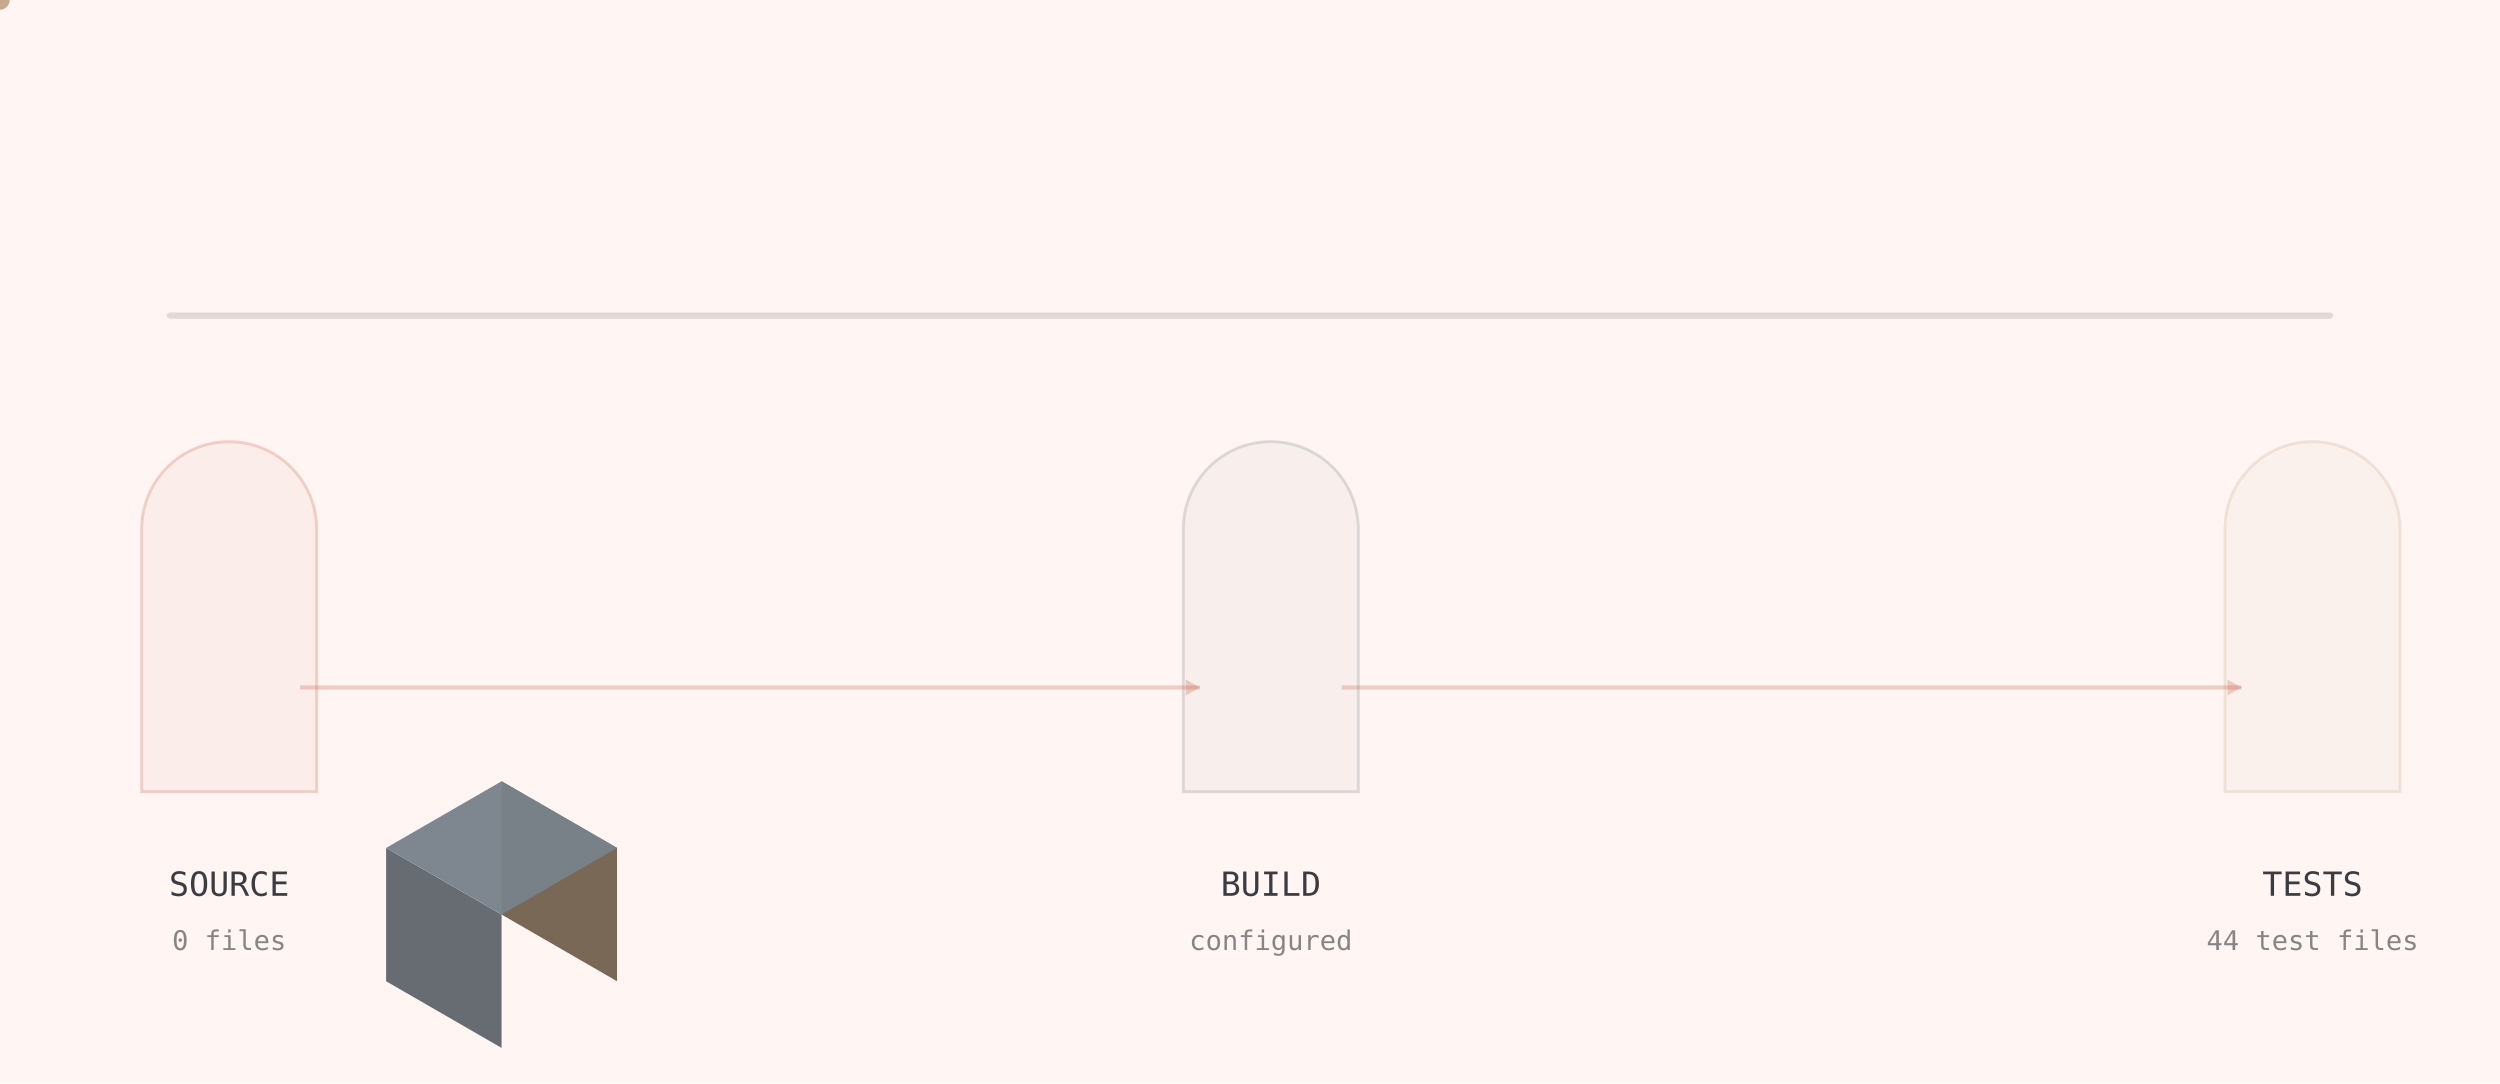
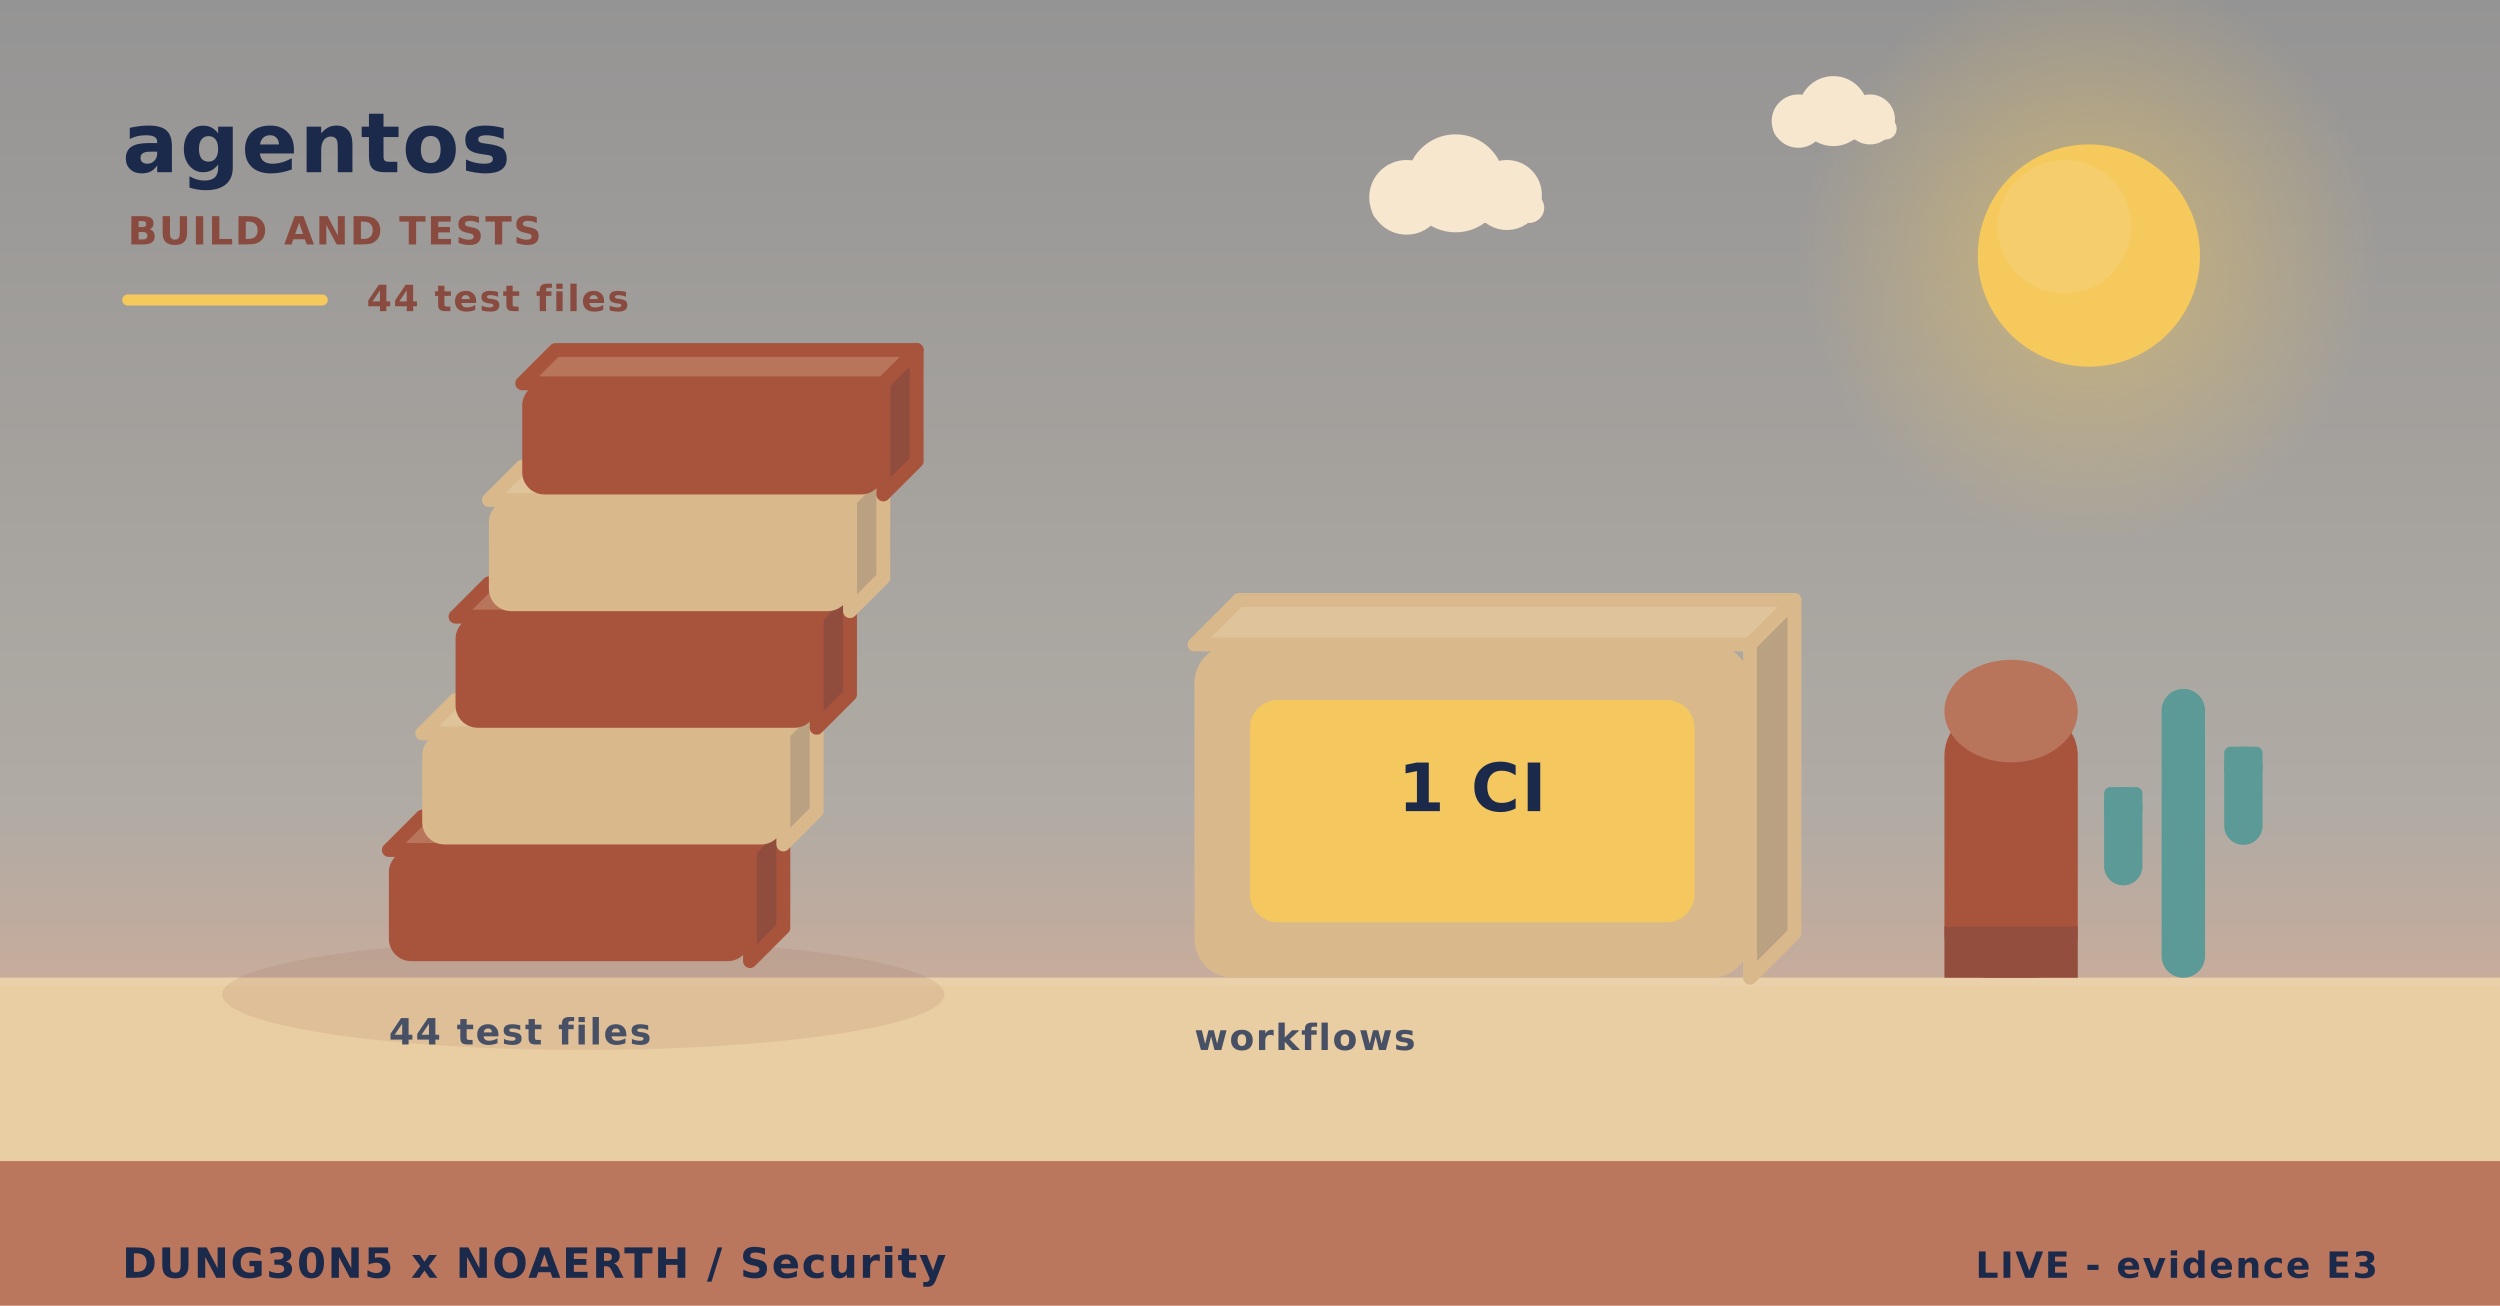
- <svg xmlns="http://www.w3.org/2000/svg" viewBox="0 0 1200 520" width="1200" height="520" role="img" aria-label="agentos build evidence">
-   <rect width="1200" height="520" fill="#fff5f2" />
-   <defs>
-     <linearGradient id="gb" x1="0" y1="0" x2="1" y2="1">
-       <stop offset="0%" stop-color="#c75f48" />
-       <stop offset="100%" stop-color="#78818a" />
-     </linearGradient>
-   </defs>
-   <rect x="80.00" y="150.00" width="1040.00" height="3.00" rx="2.00" fill="rgba(37,40,46,0.140)" opacity="1.00" />
-   <path d="M68.00,380.00 L68.00,254.00 A42.00,42.00 0 0 1 152.00,254.00 L152.00,380.00 Z" fill="rgba(199,95,72,0.100)" opacity="0.55" stroke="rgba(199,95,72,0.450)" stroke-width="1.4" />
-   <polygon points="-192.26,189.00 -136.83,221.00 -136.83,157.00 -192.26,125.00" fill="#736150" opacity="0.95" />
-   <polygon points="-247.68,221.00 -192.26,253.00 -192.26,189.00 -247.68,157.00" fill="#5e656c" opacity="0.95" />
-   <polygon points="-192.26,125.00 -136.83,157.00 -192.26,189.00 -247.68,157.00" fill="#c75f48" opacity="0.95" />
-   <text x="110" y="430" font-family="ui-monospace,Menlo,monospace" font-size="16" fill="rgba(37,40,46,0.900)" text-anchor="middle">SOURCE</text>
-   <text x="110" y="456" font-family="ui-monospace,Menlo,monospace" font-size="13" fill="rgba(37,40,46,0.550)" text-anchor="middle">0 files</text>
-   <path d="M568.00,380.00 L568.00,254.00 A42.00,42.00 0 0 1 652.00,254.00 L652.00,380.00 Z" fill="rgba(120,129,138,0.100)" opacity="0.55" stroke="rgba(120,129,138,0.450)" stroke-width="1.4" />
-   <polygon points="240.76,439.00 296.18,471.00 296.18,407.00 240.76,375.00" fill="#736150" opacity="0.95" />
-   <polygon points="185.33,471.00 240.76,503.00 240.76,439.00 185.33,407.00" fill="#5e656c" opacity="0.95" />
-   <polygon points="240.76,375.00 296.18,407.00 240.76,439.00 185.33,407.00" fill="#78818a" opacity="0.95" />
-   <text x="610" y="430" font-family="ui-monospace,Menlo,monospace" font-size="16" fill="rgba(37,40,46,0.900)" text-anchor="middle">BUILD</text>
-   <text x="610" y="456" font-family="ui-monospace,Menlo,monospace" font-size="13" fill="rgba(37,40,46,0.550)" text-anchor="middle">configured</text>
-   <line x1="144.00" y1="330.00" x2="576.00" y2="330.00" stroke="rgba(199,95,72,0.500)" stroke-width="2.00" opacity="0.55" />
-   <polygon points="576.00,330.00 569.20,326.20 569.20,333.80" fill="rgba(199,95,72,0.500)" opacity="0.55" />
-   <g opacity="0.9">
-     <circle cx="0.00" cy="0.00" r="4.60" fill="#c7a88a" opacity="1.00" />
-     <animateTransform attributeName="transform" type="translate" values="144.00,330.00 576.00,330.00" dur="4.9s" begin="0.0s" repeatCount="indefinite" />
-     <animateTransform attributeName="transform" type="translate" values="576.00,330.00 144.00,330.00" dur="4.9s" begin="2.45s" repeatCount="indefinite" />
+ <svg xmlns="http://www.w3.org/2000/svg" width="900" height="470" viewBox="0 0 900 470" role="img" aria-label="agentos - how it is verified">
+   <linearGradient id="skyb" x1="0" y1="0" x2="0" y2="1">
+     <stop offset="0" stop-color="#959494" />
+     <stop offset="0.62" stop-color="#b0aba4" />
+     <stop offset="1" stop-color="#f3ad8a" />
+   </linearGradient>
+   <rect width="900" height="470" fill="url(#skyb)" />
+   <radialGradient id="sunb">
+     <stop offset="0.35" stop-color="#f5c95c" stop-opacity="0.34" />
+     <stop offset="1" stop-color="#f5c95c" stop-opacity="0" />
+   </radialGradient>
+   <circle cx="752" cy="92" r="104" fill="url(#sunb)" />
+   <circle cx="752" cy="92" r="40" fill="#f5c95c" />
+   <circle cx="743.2" cy="81.6" r="24" fill="#f5d27e" opacity="0.5" />
+   <g>
+     <circle cx="524" cy="66" r="17.64" fill="#f6e7ce" />
+     <circle cx="506.36" cy="71.04" r="13.44" fill="#f6e7ce" />
+     <circle cx="542.48" cy="70.2" r="12.6" fill="#f6e7ce" />
+     <rect x="493.76" y="69.36" width="62.16" height="10.92" rx="5.46" fill="#f6e7ce" />
+     <animateTransform attributeName="transform" type="translate" values="0 0;24 0;0 0" dur="36s" begin="0s" repeatCount="indefinite" />
  </g>
-   <path d="M1068.00,380.00 L1068.00,254.00 A42.00,42.00 0 0 1 1152.00,254.00 L1152.00,380.00 Z" fill="rgba(199,168,138,0.100)" opacity="0.55" stroke="rgba(199,168,138,0.450)" stroke-width="1.4" />
-   <polygon points="673.77,689.00 729.19,721.00 729.19,657.00 673.77,625.00" fill="#736150" opacity="0.95" />
-   <polygon points="618.34,721.00 673.77,753.00 673.77,689.00 618.34,657.00" fill="#5e656c" opacity="0.95" />
-   <polygon points="673.77,625.00 729.19,657.00 673.77,689.00 618.34,657.00" fill="#c7a88a" opacity="0.95" />
-   <text x="1110" y="430" font-family="ui-monospace,Menlo,monospace" font-size="16" fill="rgba(37,40,46,0.900)" text-anchor="middle">TESTS</text>
-   <text x="1110" y="456" font-family="ui-monospace,Menlo,monospace" font-size="13" fill="rgba(37,40,46,0.550)" text-anchor="middle">44 test files</text>
-   <line x1="644.00" y1="330.00" x2="1076.00" y2="330.00" stroke="rgba(199,95,72,0.500)" stroke-width="2.00" opacity="0.55" />
-   <polygon points="1076.00,330.00 1069.20,326.20 1069.20,333.80" fill="rgba(199,95,72,0.500)" opacity="0.55" />
-   <g opacity="0.9">
-     <circle cx="0.00" cy="0.00" r="4.60" fill="#c7a88a" opacity="1.00" />
-     <animateTransform attributeName="transform" type="translate" values="644.00,330.00 1076.00,330.00" dur="4.9s" begin="0.4s" repeatCount="indefinite" />
-     <animateTransform attributeName="transform" type="translate" values="1076.00,330.00 644.00,330.00" dur="4.9s" begin="2.85s" repeatCount="indefinite" />
+   <g>
+     <circle cx="660" cy="40" r="12.6" fill="#f6e7ce" />
+     <circle cx="647.4" cy="43.6" r="9.6" fill="#f6e7ce" />
+     <circle cx="673.2" cy="43" r="9" fill="#f6e7ce" />
+     <rect x="638.4" y="42.4" width="44.4" height="7.8" rx="3.9" fill="#f6e7ce" />
+     <animateTransform attributeName="transform" type="translate" values="0 0;-18 0;0 0" dur="46s" begin="3s" repeatCount="indefinite" />
  </g>
+   <rect x="0" y="352" width="900" height="118" fill="#e9cda3" />
+   <rect x="0" y="352" width="900" height="3" fill="#ebd1a9" />
+   <text x="44" y="62" font-family="Verdana,DejaVu Sans,sans-serif" font-size="30" font-weight="700" letter-spacing="0.6" fill="#1b2a4a" text-anchor="start">agentos</text>
+   <text x="46" y="88" font-family="Verdana,DejaVu Sans,sans-serif" font-size="14" font-weight="700" letter-spacing="0.6" fill="#894b3f" text-anchor="start">BUILD AND TESTS</text>
+   <rect x="44" y="106" width="74" height="4" rx="2" fill="#f5c95c" />
+   <text x="132" y="112" font-family="Verdana,DejaVu Sans,sans-serif" font-size="13" font-weight="700" letter-spacing="0.6" fill="#894b3f" text-anchor="start">44 test files</text>
+   <ellipse cx="210" cy="358" rx="130" ry="20" fill="rgba(138,90,68,0.11)" />
+   <g>
+     <path d="M140,306 L270,306 L282,294 L152,294 Z" fill="#b9745c" stroke="#a8543c" stroke-width="5" stroke-linejoin="round" />
+     <path d="M270,306 L282,294 L282,334 L270,346 Z" fill="#904d3e" stroke="#a8543c" stroke-width="5" stroke-linejoin="round" />
+     <rect x="140" y="306" width="130" height="40" rx="8" fill="#a8543c" />
+     <animateTransform attributeName="transform" type="translate" values="0 10;0 0" dur="0.8s" begin="0.5s" fill="freeze" />
+   </g>
+   <g>
+     <path d="M152,264 L282,264 L294,252 L164,252 Z" fill="#dfc39b" stroke="#d9b98c" stroke-width="5" stroke-linejoin="round" />
+     <path d="M282,264 L294,252 L294,292 L282,304 Z" fill="#b9a181" stroke="#d9b98c" stroke-width="5" stroke-linejoin="round" />
+     <rect x="152" y="264" width="130" height="40" rx="8" fill="#d9b98c" />
+     <animateTransform attributeName="transform" type="translate" values="0 10;0 0" dur="0.8s" begin="0.34s" fill="freeze" />
+   </g>
+   <g>
+     <path d="M164,222 L294,222 L306,210 L176,210 Z" fill="#b9745c" stroke="#a8543c" stroke-width="5" stroke-linejoin="round" />
+     <path d="M294,222 L306,210 L306,250 L294,262 Z" fill="#904d3e" stroke="#a8543c" stroke-width="5" stroke-linejoin="round" />
+     <rect x="164" y="222" width="130" height="40" rx="8" fill="#a8543c" />
+     <animateTransform attributeName="transform" type="translate" values="0 10;0 0" dur="0.8s" begin="0.18s" fill="freeze" />
+   </g>
+   <g>
+     <path d="M176,180 L306,180 L318,168 L188,168 Z" fill="#dfc39b" stroke="#d9b98c" stroke-width="5" stroke-linejoin="round" />
+     <path d="M306,180 L318,168 L318,208 L306,220 Z" fill="#b9a181" stroke="#d9b98c" stroke-width="5" stroke-linejoin="round" />
+     <rect x="176" y="180" width="130" height="40" rx="8" fill="#d9b98c" />
+     <animateTransform attributeName="transform" type="translate" values="0 10;0 0" dur="0.8s" begin="0.02s" fill="freeze" />
+   </g>
+   <g>
+     <path d="M188,138 L318,138 L330,126 L200,126 Z" fill="#b9745c" stroke="#a8543c" stroke-width="5" stroke-linejoin="round" />
+     <path d="M318,138 L330,126 L330,166 L318,178 Z" fill="#904d3e" stroke="#a8543c" stroke-width="5" stroke-linejoin="round" />
+     <rect x="188" y="138" width="130" height="40" rx="8" fill="#a8543c" />
+     <animateTransform attributeName="transform" type="translate" values="0 10;0 0" dur="0.8s" begin="-0.14s" fill="freeze" />
+   </g>
+   <text x="140" y="376" font-family="Verdana,DejaVu Sans,sans-serif" font-size="13" font-weight="700" letter-spacing="0.6" fill="#475064" text-anchor="start">44 test files</text>
+   <path d="M430,232 L630,232 L646,216 L446,216 Z" fill="#dfc39b" stroke="#d9b98c" stroke-width="5" stroke-linejoin="round" />
+   <path d="M630,232 L646,216 L646,336 L630,352 Z" fill="#b9a181" stroke="#d9b98c" stroke-width="5" stroke-linejoin="round" />
+   <rect x="430" y="232" width="200" height="120" rx="14" fill="#d9b98c" />
+   <rect x="450" y="252" width="160" height="80" rx="10" fill="#f5c95c" opacity="0.94" />
+   <text x="530" y="292" font-family="Verdana,DejaVu Sans,sans-serif" font-size="24" font-weight="700" letter-spacing="0.6" fill="#1b2a4a" text-anchor="middle">1 CI</text>
+   <g>
+     <text x="430" y="378" font-family="Verdana,DejaVu Sans,sans-serif" font-size="13" font-weight="700" letter-spacing="0.6" fill="#475064" text-anchor="start">workflows</text>
+     <animate attributeName="opacity" values="0.55;1;0.55" dur="4.6s" begin="0s" repeatCount="indefinite" />
+   </g>
+   <rect x="700" y="256" width="48" height="96" rx="16" fill="#a8543c" />
+   <ellipse cx="724" cy="256" rx="24" ry="18.46" fill="#b9745c" />
+   <rect x="700" y="333.54" width="48" height="18.46" fill="#944e3e" />
+   <rect x="778.18" y="248" width="15.64" height="104" rx="7.82" fill="#5b9a97" />
+   <rect x="757.48" y="283.36" width="13.8" height="35.36" rx="6.9" fill="#5b9a97" />
+   <rect x="757.48" y="283.36" width="13.8" height="10.4" rx="2.3" fill="#5b9a97" />
+   <rect x="800.72" y="268.8" width="13.8" height="35.36" rx="6.9" fill="#5b9a97" />
+   <rect x="800.72" y="268.8" width="13.8" height="10.4" rx="2.3" fill="#5b9a97" />
+   <rect x="0" y="418" width="900" height="52" rx="0" fill="#b87159" opacity="0.94" />
+   <text x="44" y="460" font-family="Verdana,DejaVu Sans,sans-serif" font-size="15" font-weight="700" letter-spacing="0.6" fill="#1b2a4a" text-anchor="start">DUNG30N5 x NOAERTH  /  Security</text>
+   <text x="856" y="460" font-family="Verdana,DejaVu Sans,sans-serif" font-size="13" font-weight="700" letter-spacing="0.6" fill="#1b2a4a" text-anchor="end">LIVE  -  evidence E3</text>
</svg>
